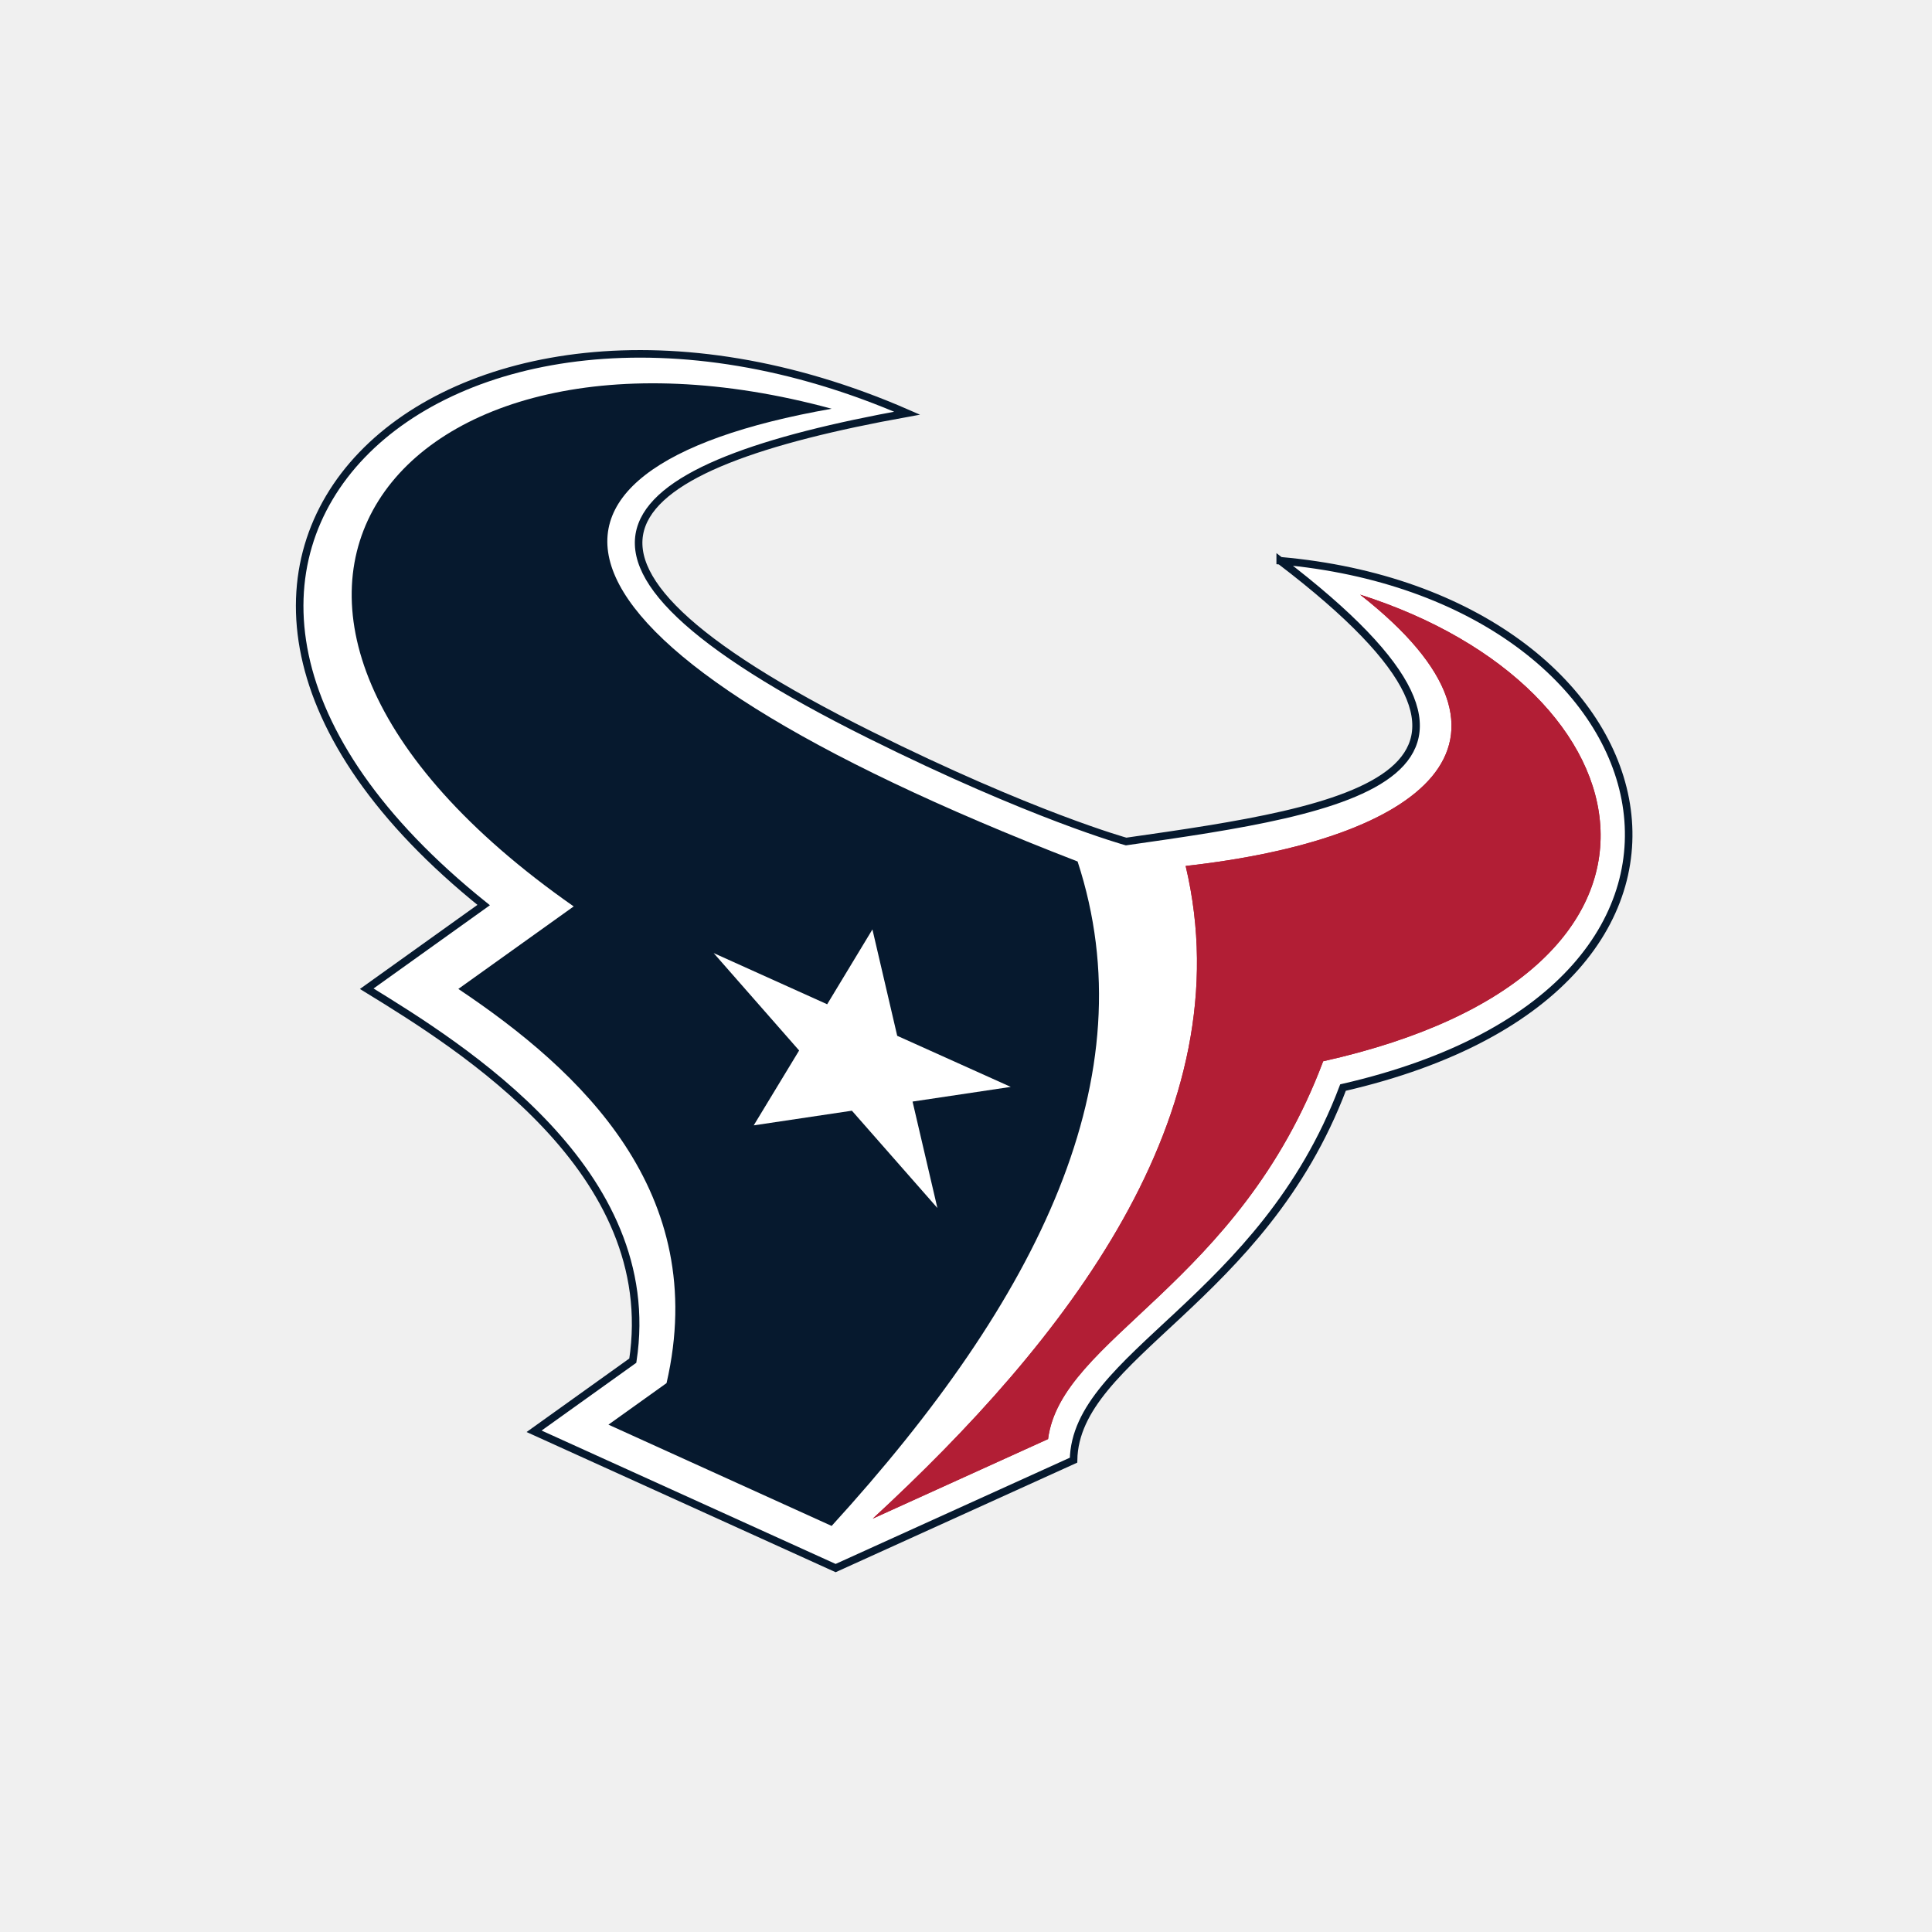
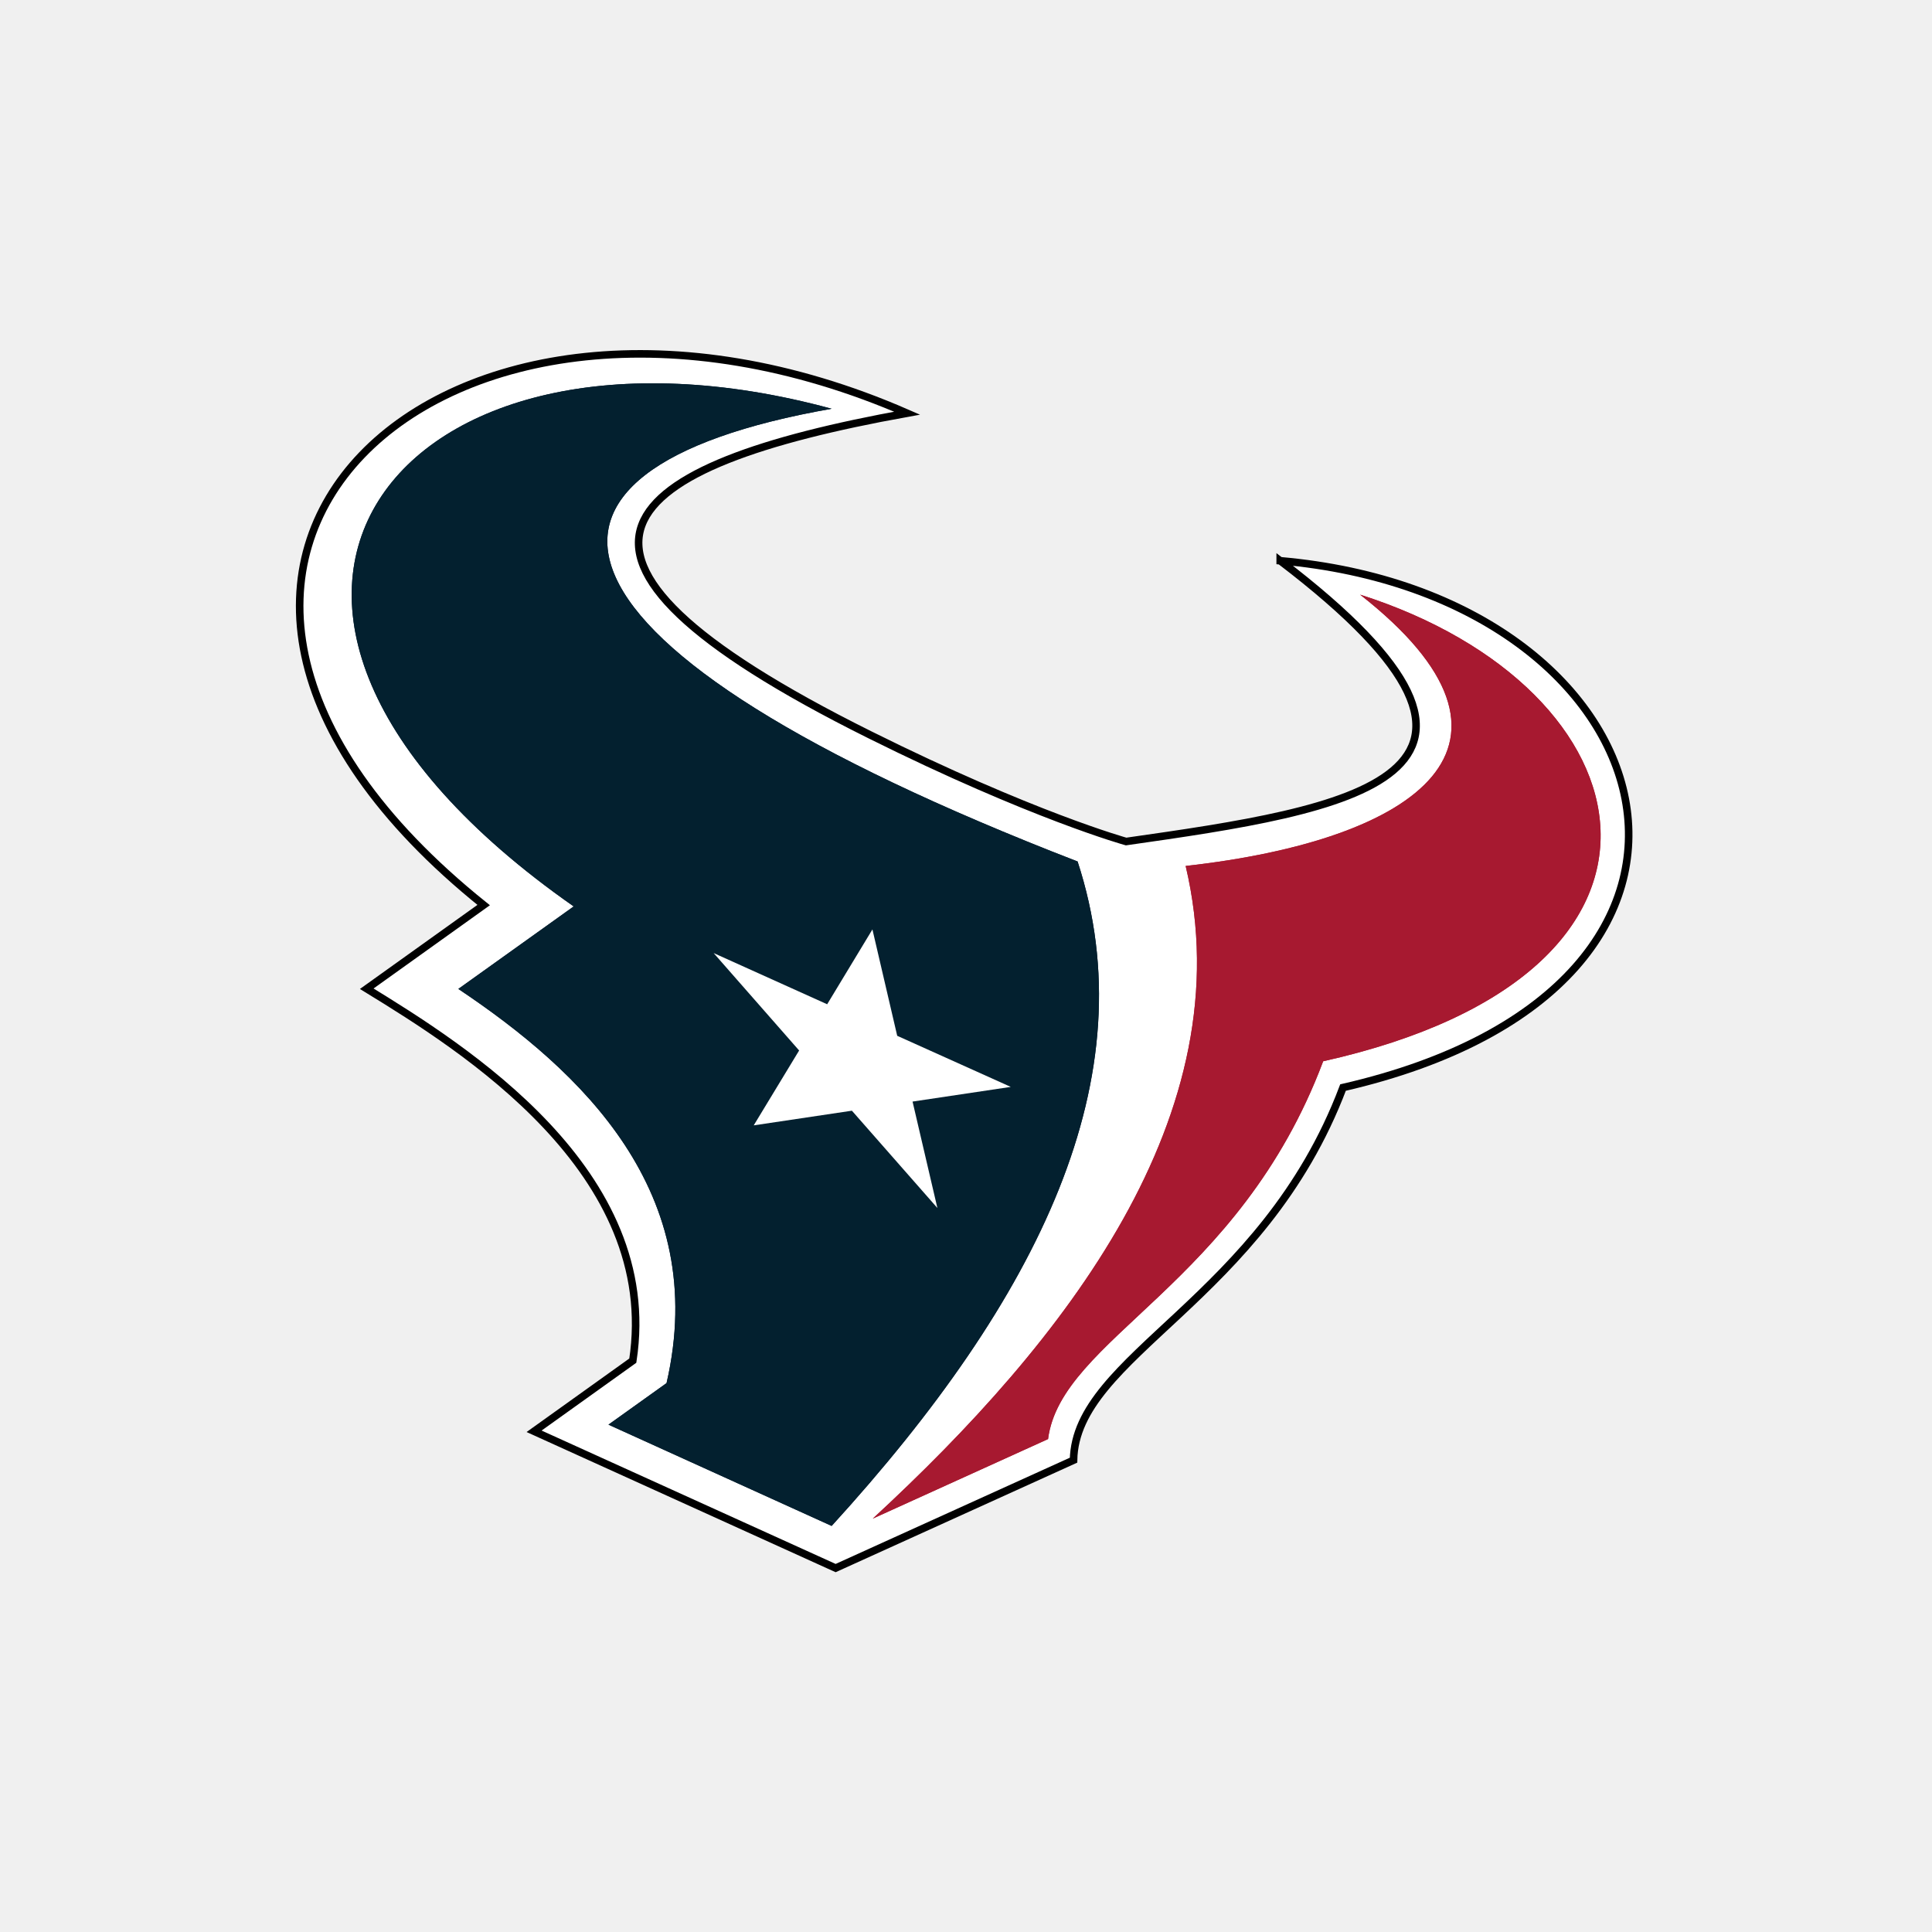
- <svg xmlns="http://www.w3.org/2000/svg" width="512" height="512" viewBox="0 0 512 512" version="1.1">
-   <g stroke="none" stroke-width="1" fill="none">
+ <svg xmlns="http://www.w3.org/2000/svg" width="512" height="512" viewBox="0 0 512 512">
+   <g fill="none">
    <path d="M339.269 148.603c75.372 57.424 18.013 66.026-40.835 74.408 0 0-24.845-6.859-67.878-28.267-97.595-48.545-66.871-71.415 9.835-85.25-122.783-53.554-225.109 39.688-112.213 130.358l-30.986 22.172c25.463 15.619 78.164 48.39 70.509 98.56l-26.16 18.722 79.91 36.251 63.05-28.598c.47-27.798 50.066-42.224 71.411-98.745 117.469-26.98 87.544-130.459-16.643-139.609z" fill="#fff" />
-     <path d="M339.269 148.603c75.372 57.424 18.013 66.026-40.835 74.408 0 0-24.845-6.859-67.878-28.267-97.595-48.545-66.871-71.415 9.835-85.25-122.783-53.554-225.109 39.688-112.213 130.358l-30.986 22.172c25.463 15.619 78.164 48.39 70.509 98.56l-26.16 18.722 79.91 36.251 63.05-28.598c.47-27.798 50.066-42.224 71.411-98.745 117.469-26.98 87.544-130.459-16.643-139.609z" stroke="#06192E" stroke-width="2" />
+     <path d="M339.269 148.603c75.372 57.424 18.013 66.026-40.835 74.408 0 0-24.845-6.859-67.878-28.267-97.595-48.545-66.871-71.415 9.835-85.25-122.783-53.554-225.109 39.688-112.213 130.358l-30.986 22.172c25.463 15.619 78.164 48.39 70.509 98.56l-26.16 18.722 79.91 36.251 63.05-28.598c.47-27.798 50.066-42.224 71.411-98.745 117.469-26.98 87.544-130.459-16.643-139.609z" stroke="#000" stroke-width="2" />
    <path d="M360.443 157.586c50.606 39.678 15.478 65.014-46.233 71.904 15.61 65.88-32.248 126.225-82.926 172.964l46.464-21.086c3.445-26.775 50.582-40.701 72.907-100.121 104.925-23.431 87.812-98.826 9.789-123.661" fill="#B21E35" />
-     <path d="M285.574 228.305c-147.462-57.034-157.236-103.815-65.18-119.984-115.123-31.313-182.255 52.22-68.358 131.889l-30.571 21.866c32.459 21.72 66.851 53.866 55.178 104.461l-15.399 11.011 59.15 26.838c55.048-60.355 83.84-119.003 65.18-176.082zm0 0c-147.462-57.034-157.236-103.815-65.18-119.984-115.123-31.313-182.255 52.22-68.358 131.889l-30.571 21.866c32.459 21.72 66.851 53.866 55.178 104.461l-15.399 11.011 59.15 26.838c55.048-60.355 83.84-119.003 65.18-176.082z" fill="#06192E" />
+     <path d="M285.574 228.305c-147.462-57.034-157.236-103.815-65.18-119.984-115.123-31.313-182.255 52.22-68.358 131.889l-30.571 21.866c32.459 21.72 66.851 53.866 55.178 104.461l-15.399 11.011 59.15 26.838c55.048-60.355 83.84-119.003 65.18-176.082z" fill="#06192E" />
+     <path d="M285.574 228.305c-147.462-57.034-157.236-103.815-65.18-119.984-115.123-31.313-182.255 52.22-68.358 131.889l-30.571 21.866c32.459 21.72 66.851 53.866 55.178 104.461l-15.399 11.011 59.15 26.838c55.048-60.355 83.84-119.003 65.18-176.082z" fill="#03202F" />
    <path d="M248.418 320.132l-22.655-25.785-26.019 3.886 12.033-19.843-22.651-25.816 30.083 13.567 11.993-19.832 6.568 28.189 30.089 13.54-26.022 3.89 6.58 28.204z" fill="#fff" />
-     <path d="M360.443 157.586c50.606 39.678 15.478 65.014-46.233 71.904 15.61 65.88-32.248 126.225-82.926 172.964l46.464-21.086c3.445-26.775 50.582-40.701 72.907-100.121 104.925-23.431 87.812-98.826 9.789-123.661" fill="#B21E35" />
+     <path d="M360.443 157.586c50.606 39.678 15.478 65.014-46.233 71.904 15.61 65.88-32.248 126.225-82.926 172.964l46.464-21.086c3.445-26.775 50.582-40.701 72.907-100.121 104.925-23.431 87.812-98.826 9.789-123.661" fill="#A71930" />
  </g>
</svg>
